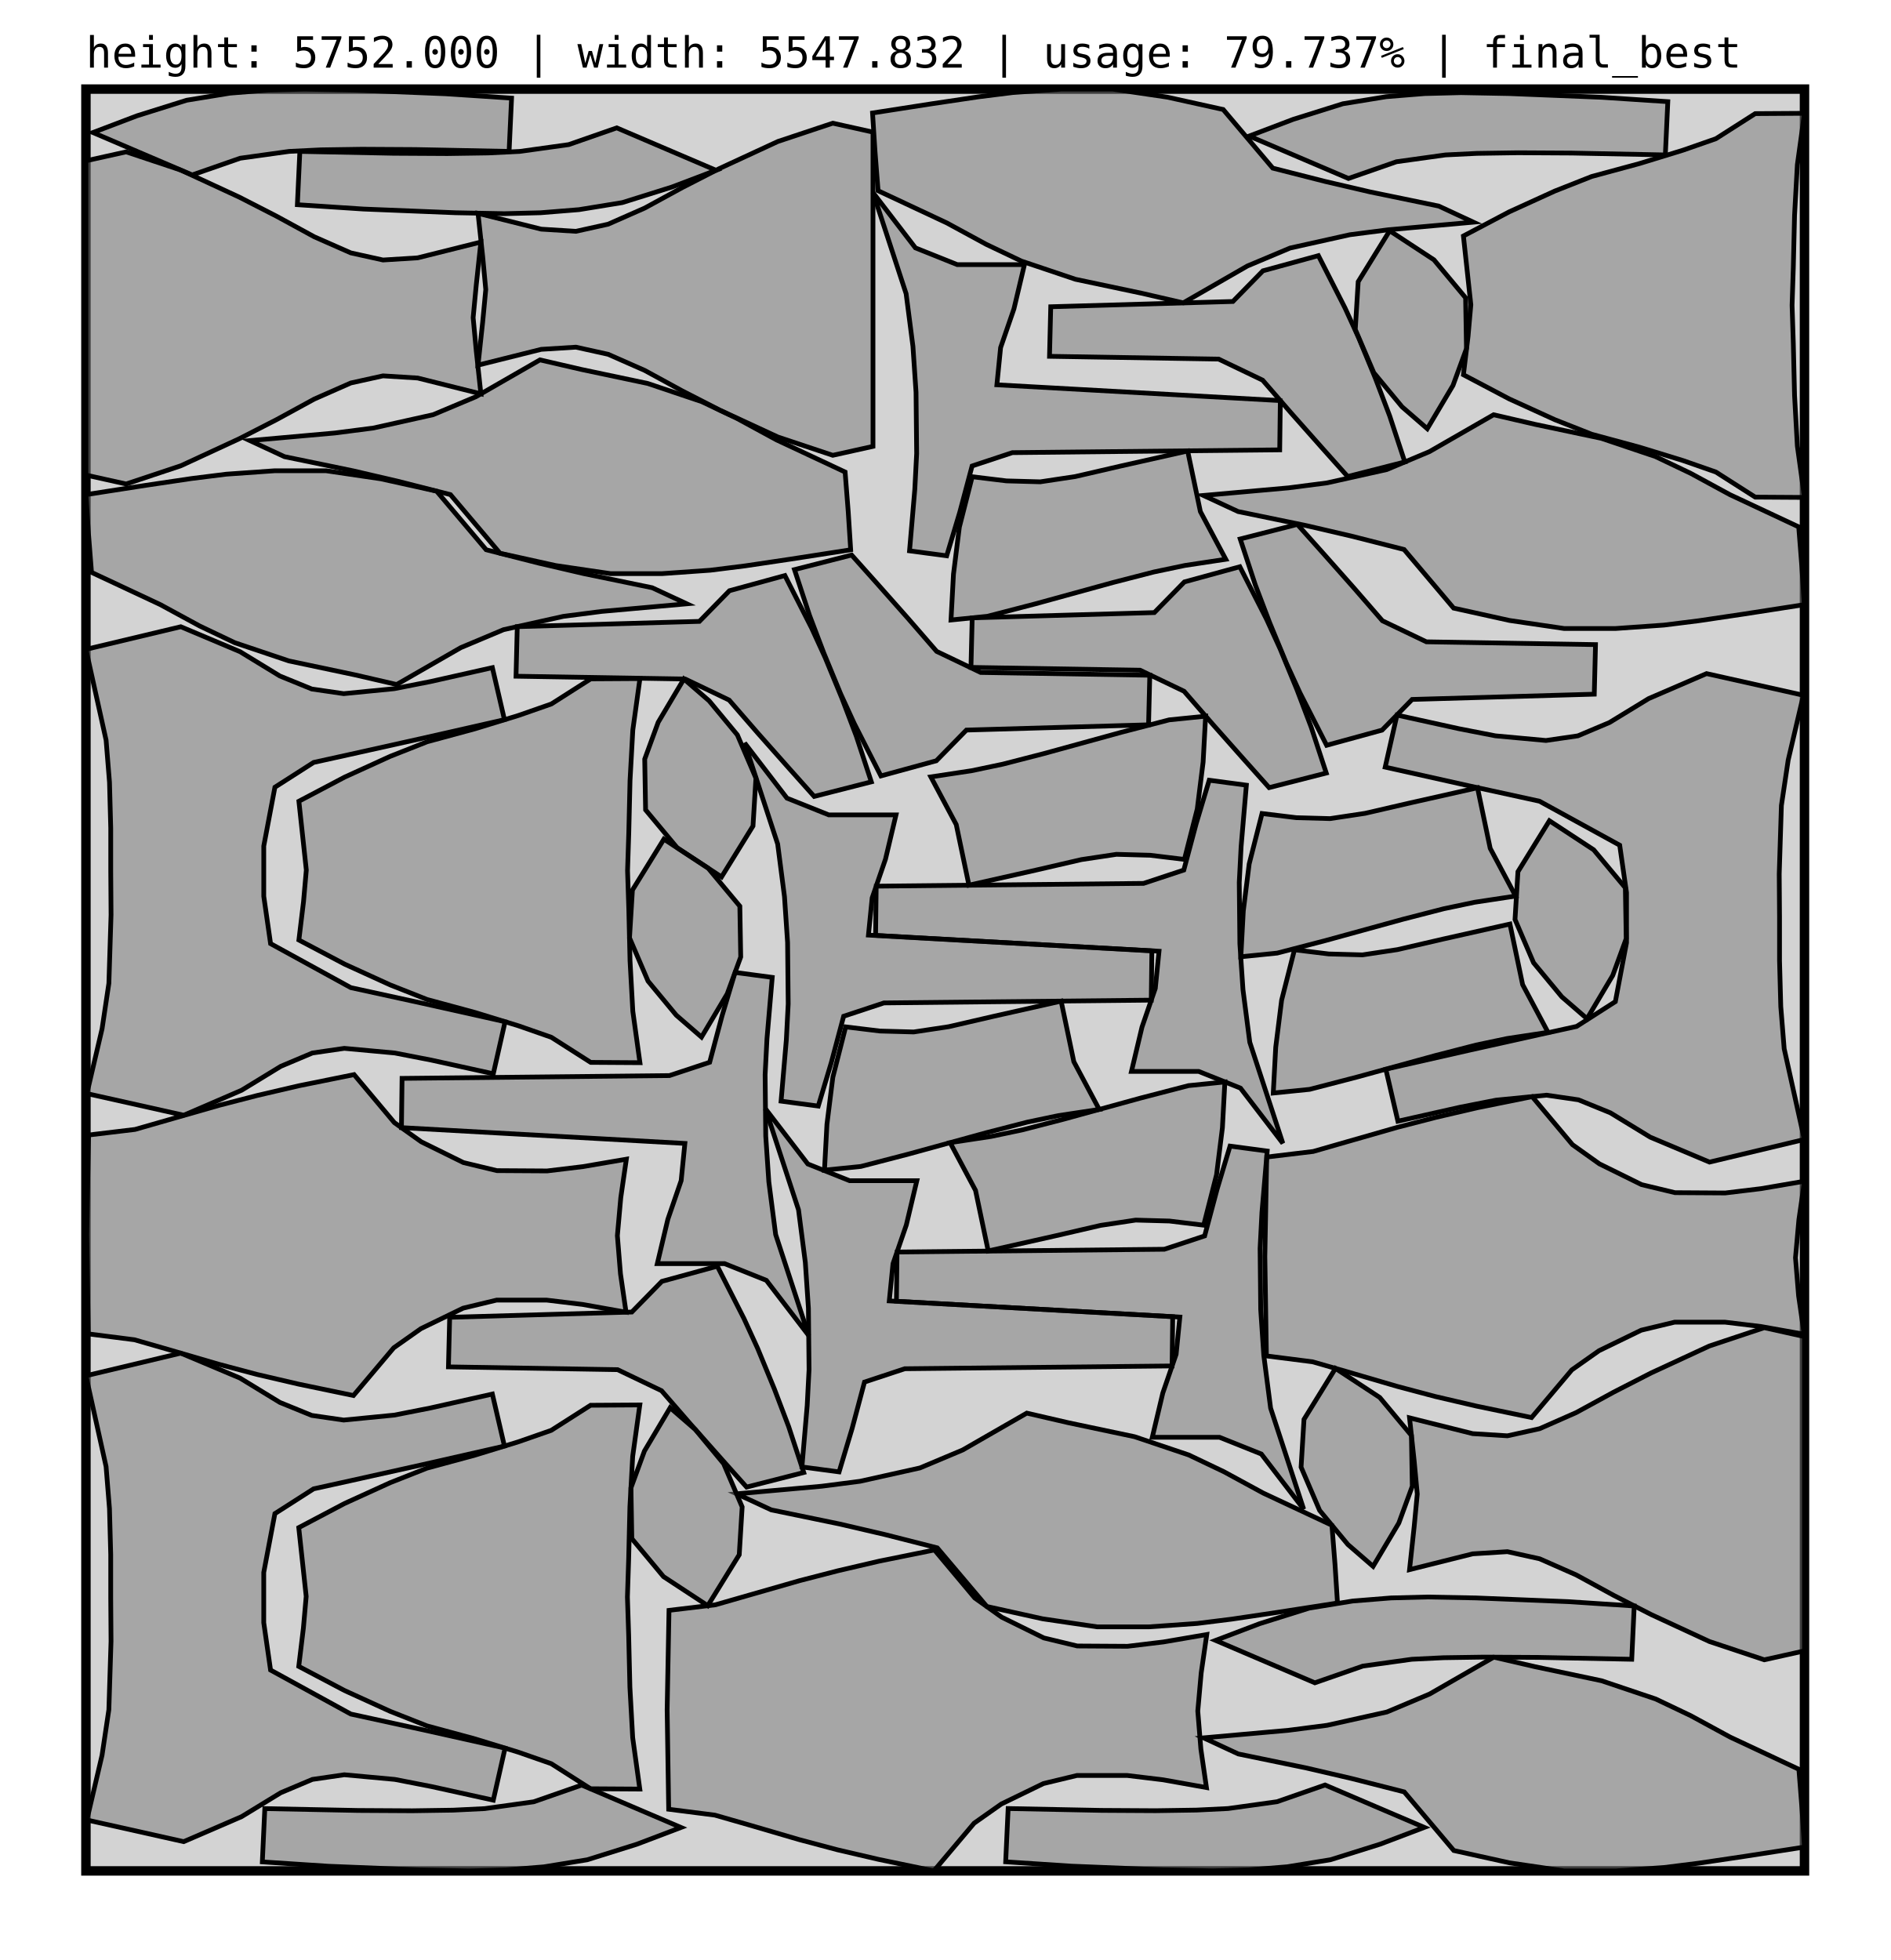
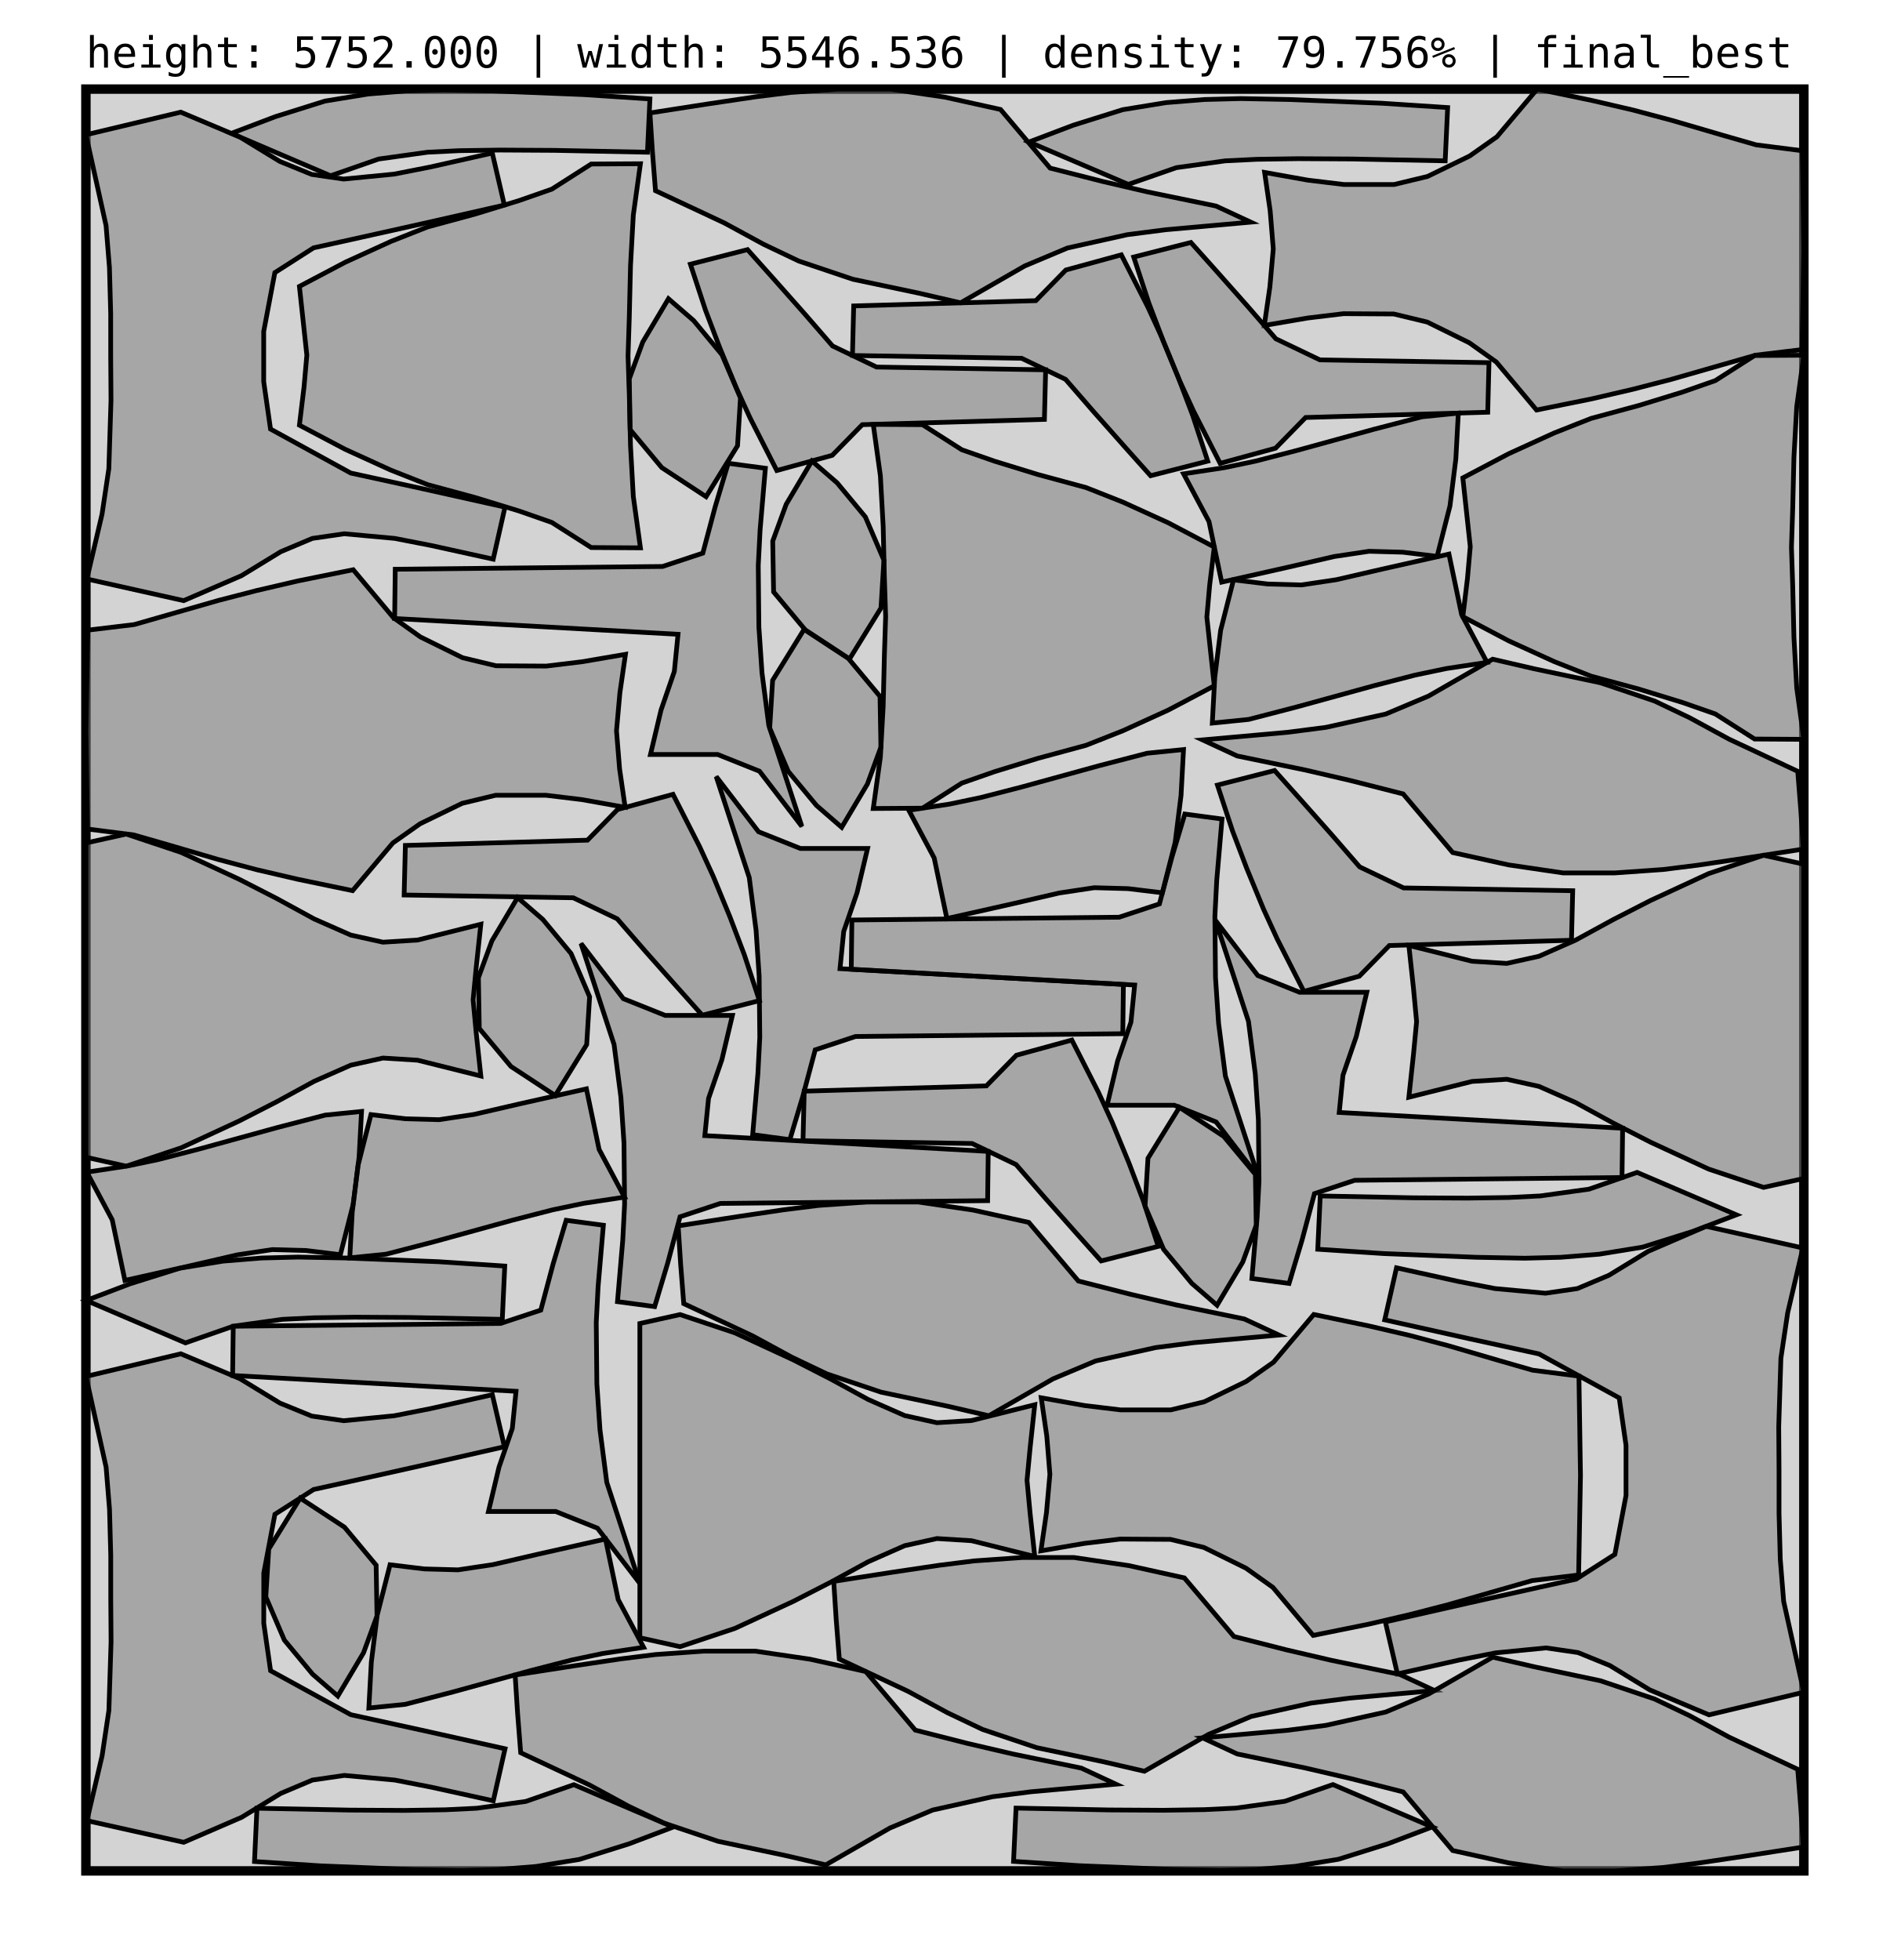
- <svg xmlns="http://www.w3.org/2000/svg" xmlns:xlink="http://www.w3.org/1999/xlink" viewBox="-277.392 -287.6 6102.615 6327.2">
-   <g id="bin_0">
-     <path d="M0,0 L5547.832,0 L5547.832,5752 L0,5752 z" fill="#D3D3D3" stroke="black" stroke-width="30.513" />
+ <svg xmlns="http://www.w3.org/2000/svg" xmlns:xlink="http://www.w3.org/1999/xlink" viewBox="-277.327 -287.6 6101.19 6327.2">
+   <g id="container_0">
+     <path d="M0,0 L5546.536,0 L5546.536,5752 L0,5752 z" fill="#D3D3D3" stroke="black" stroke-width="30.506" />
+     <path d="M0,0 L5546.536,0 L5546.536,5752 L0,5752 z" fill="none" stroke="black" stroke-dasharray="15.253 30.506" stroke-linecap="round" stroke-linejoin="round" stroke-opacity="0.3" stroke-width="7.626" />
  </g>
  <g id="items">
    <defs>
      <g id="item_0">
-         <path d="M0,0 L-5,-321 L1,-642 L151,-660 L259,-691 L423,-738 L547,-770 L680,-801 L858,-837 L988,-682 L1075,-620 L1211,-553 L1319,-527 L1481,-526 L1597,-540 L1737,-564 L1719,-440 L1708,-317 L1718,-194 L1736,-70 L1596,-95 L1480,-109 L1318,-109 L1210,-83 L1074,-17 L986,45 L856,199 L678,162 L545,131 L421,98 L257,50 L149,19 z" fill="#7A7A7A" fill-opacity="0.5" fill-rule="nonzero" stroke="black" stroke-width="15.257" />
-       </g>
+         <path d="M0,0 L-5,-321 L1,-642 L151,-660 L259,-691 L423,-738 L547,-770 L680,-801 L858,-837 L988,-682 L1075,-620 L1211,-553 L1319,-527 L1481,-526 L1597,-540 L1737,-564 L1719,-440 L1708,-317 L1718,-194 L1736,-70 L1596,-95 L1480,-109 L1318,-109 L1210,-83 L1074,-17 L986,45 L856,199 L678,162 L545,131 L421,98 L257,50 L149,19 z" fill="#7A7A7A" fill-opacity="0.5" fill-rule="nonzero" stroke="black" stroke-width="15.253" />
+       </g>
+       <path d="M0,0 L-5,-321 L1,-642 L151,-660 L552.124,-775.137 L858,-837 L988,-682 L1075,-620 L1211,-553 L1319,-527 L1481,-526 L1597,-540 L1737,-564 L1719,-440 L1708,-317 L1718,-194 L1736,-70 L1596,-95 L1480,-109 L1318,-109 L1210,-83 L1074,-17 L986,45 L856,199 L549.109,135.208 L149,19 z" fill="none" id="cd_shape_0" stroke="black" stroke-dasharray="15.253 30.506" stroke-linecap="round" stroke-linejoin="round" stroke-opacity="0.3" stroke-width="7.626" />
      <g id="item_1">
-         <path d="M0,0 L8,-148 L26.962,-299.698 L68.443,-462.432 L179,-449 L288,-446 L401,-463 L548,-497 L764.016,-545.562 L805,-350 L887,-196 L755,-176 L655,-155 L523,-121 L272,-52 L117.453,-11.877 z" fill="#7A7A7A" fill-opacity="0.5" fill-rule="nonzero" stroke="black" stroke-width="15.257" />
-       </g>
+         <path d="M0,0 L8,-148 L26.962,-299.698 L68.443,-462.432 L179,-449 L288,-446 L401,-463 L548,-497 L764.016,-545.562 L805,-350 L887,-196 L755,-176 L655,-155 L523,-121 L272,-52 L117.453,-11.877 z" fill="#7A7A7A" fill-opacity="0.5" fill-rule="nonzero" stroke="black" stroke-width="15.253" />
+       </g>
+       <path d="M0,0 L8,-148 L26.962,-299.698 L68.443,-462.432 L179,-449 L288,-446 L401,-463 L763.736,-546.898 L805,-350 L887,-196 L755,-176 L655,-155 L523,-121 L272,-52 L117.453,-11.877 z" fill="none" id="cd_shape_1" stroke="black" stroke-dasharray="15.253 30.506" stroke-linecap="round" stroke-linejoin="round" stroke-opacity="0.3" stroke-width="7.626" />
      <g id="item_2">
-         <path d="M-159,-185 L-328,-228 L-474,-262 L-694.846,-307.571 L-806.645,-359.478 L-532,-384 L-408,-400 L-215,-443 L-77,-501 L130,-620 L264,-589 L477.872,-543.849 L652.512,-485.042 L766,-431 L893,-362 L1115,-258 L1125,-131 L1133,-7 L940,23 L792,45 L680,59 L524,70 L357.526,70 L181,44 L0.953,4.182 z" fill="#7A7A7A" fill-opacity="0.5" fill-rule="nonzero" stroke="black" stroke-width="15.257" />
-       </g>
+         <path d="M-159,-185 L-328,-228 L-474,-262 L-694.846,-307.571 L-806.645,-359.478 L-532,-384 L-408,-400 L-215,-443 L-77,-501 L130,-620 L264,-589 L477.872,-543.849 L652.512,-485.042 L766,-431 L893,-362 L1115,-258 L1125,-131 L1133,-7 L940,23 L792,45 L680,59 L524,70 L357.526,70 L181,44 L0.953,4.182 z" fill="#7A7A7A" fill-opacity="0.5" fill-rule="nonzero" stroke="black" stroke-width="15.253" />
+       </g>
+       <path d="M-159,-185 L-474,-262 L-694.846,-307.571 L-806.645,-359.478 L-532,-384 L-408,-400 L-215,-443 L-77,-501 L130,-620 L264,-589 L477.872,-543.849 L652.512,-485.042 L766,-431 L893,-362 L1115,-258 L1134.742,-7.271 L731.98,55.335 L524,70 L357.526,70 L181,44 L0.953,4.182 z" fill="none" id="cd_shape_2" stroke="black" stroke-dasharray="15.253 30.506" stroke-linecap="round" stroke-linejoin="round" stroke-opacity="0.3" stroke-width="7.626" />
      <g id="item_3">
-         <path d="M0,0 L8,-172 L309,-166 L484,-165 L616,-167 L718,-172 L876,-194 L1031,-248 L1351.455,-111.097 L1209,-57 L1048.971,-6.821 L909,16 L785,26 L668,29 L511,26 L213,14 z" fill="#7A7A7A" fill-opacity="0.5" fill-rule="nonzero" stroke="black" stroke-width="15.257" />
-       </g>
+         <path d="M0,0 L8,-172 L309,-166 L484,-165 L616,-167 L718,-172 L876,-194 L1031,-248 L1351.455,-111.097 L1209,-57 L1048.971,-6.821 L909,16 L785,26 L668,29 L511,26 L213,14 z" fill="#7A7A7A" fill-opacity="0.5" fill-rule="nonzero" stroke="black" stroke-width="15.253" />
+       </g>
+       <path d="M0,0 L8,-172 L309,-166 L484,-165 L616,-167 L718,-172 L876,-194 L1031,-248 L1351.455,-111.097 L1209,-57 L1048.971,-6.821 L909,16 L732.514,30.233 L511,26 L213,14 z" fill="none" id="cd_shape_3" stroke="black" stroke-dasharray="15.253 30.506" stroke-linecap="round" stroke-linejoin="round" stroke-opacity="0.3" stroke-width="7.626" />
      <g id="item_4">
-         <path d="M0,0 L33.96,-142.915 L77,-268 L89,-388 L-826,-439 L-824,-598 L39,-607 L169,-650 L209,-800 L251,-940 L371,-924 L354,-726 L348,-610 L350,-412 L360,-264 L382,-94 L488.691,232.113 L352,54 L217,0 z" fill="#7A7A7A" fill-opacity="0.5" fill-rule="nonzero" stroke="black" stroke-width="15.257" />
-       </g>
+         <path d="M0,0 L33.96,-142.915 L77,-268 L89,-388 L-826,-439 L-824,-598 L39,-607 L169,-650 L209,-800 L251,-940 L371,-924 L354,-726 L348,-610 L350,-412 L360,-264 L382,-94 L488.691,232.113 L352,54 L217,0 z" fill="#7A7A7A" fill-opacity="0.5" fill-rule="nonzero" stroke="black" stroke-width="15.253" />
+       </g>
+       <path d="M0,0 L33.96,-142.915 L77,-268 L89,-388 L-826,-439 L-824,-598 L39,-607 L169,-650 L246.494,-940.601 L371,-924 L354,-726 L348,-610 L350,-412 L360,-264 L382,-94 L488.691,232.113 L352,54 L217,0 z" fill="none" id="cd_shape_4" stroke="black" stroke-dasharray="15.253 30.506" stroke-linecap="round" stroke-linejoin="round" stroke-opacity="0.3" stroke-width="7.626" />
      <g id="item_5">
-         <path d="M0,-7.222 L129.8,-36.067 L306.885,22.962 L495,110 L616,172 L737,238 L855,290 L959,313 L1071,306 L1275,255 L1260,394 L1250,499 L1260,606 L1275,745 L1071,694 L959,687 L855,710 L737,762 L616,828 L495,890 L306.885,977.038 L129.8,1036.067 L0,1007.222 z" fill="#7A7A7A" fill-opacity="0.5" fill-rule="nonzero" stroke="black" stroke-width="15.257" />
-       </g>
+         <path d="M0,-7.222 L129.8,-36.067 L306.885,22.962 L495,110 L616,172 L737,238 L855,290 L959,313 L1071,306 L1275,255 L1260,394 L1250,499 L1260,606 L1275,745 L1071,694 L959,687 L855,710 L737,762 L616,828 L495,890 L306.885,977.038 L129.8,1036.067 L0,1007.222 z" fill="#7A7A7A" fill-opacity="0.5" fill-rule="nonzero" stroke="black" stroke-width="15.253" />
+       </g>
+       <path d="M0,-7.222 L129.8,-36.067 L306.885,22.962 L543.328,132.361 L737,238 L855,290 L959,313 L1071,306 L1275,255 L1250,499 L1275,745 L1071,694 L959,687 L855,710 L737,762 L543.328,867.639 L306.885,977.038 L129.8,1036.067 L0,1007.222 z" fill="none" id="cd_shape_5" stroke="black" stroke-dasharray="15.253 30.506" stroke-linecap="round" stroke-linejoin="round" stroke-opacity="0.3" stroke-width="7.626" />
      <g id="item_6">
-         <path d="M0,0 L-4,-123 L-8,-291 L-17,-454 L-40,-620 L119,-619 L246,-538 L352,-501 L492,-458 L647,-416 L766,-369 L913,-302 L1061,-224 L1046,-100 L1037,2 L1061,224 L913,302 L766,369 L647,416 L492,458 L352,501 L246,538 L119,619 L-40,620 L-17,454 L-8,291 L-4,123 z" fill="#7A7A7A" fill-opacity="0.5" fill-rule="nonzero" stroke="black" stroke-width="15.257" />
-       </g>
+         <path d="M0,0 L-4,-123 L-8,-291 L-17,-454 L-40,-620 L119,-619 L246,-538 L352,-501 L492,-458 L647,-416 L766,-369 L913,-302 L1061,-224 L1046,-100 L1037,2 L1061,224 L913,302 L766,369 L647,416 L492,458 L352,501 L246,538 L119,619 L-40,620 L-17,454 L-8,291 L-4,123 z" fill="#7A7A7A" fill-opacity="0.5" fill-rule="nonzero" stroke="black" stroke-width="15.253" />
+       </g>
+       <path d="M0,0 L-4,-123 L-8,-291 L-17,-454 L-40,-620 L119,-619 L246,-538 L352,-501 L492,-458 L686.164,-405.388 L913,-302 L1061,-224 L1037,2 L1061,224 L913,302 L686.164,405.388 L492,458 L352,501 L246,538 L119,619 L-40,620 L-17,454 L-8,291 L-4,123 z" fill="none" id="cd_shape_6" stroke="black" stroke-dasharray="15.253 30.506" stroke-linecap="round" stroke-linejoin="round" stroke-opacity="0.3" stroke-width="7.626" />
      <g id="item_7">
-         <path d="M-76,-85 L-178,-200 L-270,-306 L-412,-374 L-958,-383 L-954,-543 L-366,-560 L-269,-659 L-90,-708 L-4,-539 L40,-443 L94,-312 L140.238,-190.317 L189,-42 L4.524,5.06 z" fill="#7A7A7A" fill-opacity="0.5" fill-rule="nonzero" stroke="black" stroke-width="15.257" />
-       </g>
+         <path d="M-76,-85 L-178,-200 L-270,-306 L-412,-374 L-958,-383 L-954,-543 L-366,-560 L-269,-659 L-90,-708 L-4,-539 L40,-443 L94,-312 L140.238,-190.317 L189,-42 L4.524,5.06 z" fill="#7A7A7A" fill-opacity="0.5" fill-rule="nonzero" stroke="black" stroke-width="15.253" />
+       </g>
+       <path d="M3.998,5.194 L-178,-200 L-270,-306 L-412,-374 L-958,-383 L-954,-543 L-366,-560 L-269,-659 L-90,-708 L19.308,-493.196 L124.789,-237.307 L189,-42 z" fill="none" id="cd_shape_7" stroke="black" stroke-dasharray="15.253 30.506" stroke-linecap="round" stroke-linejoin="round" stroke-opacity="0.3" stroke-width="7.626" />
      <g id="item_8">
-         <path d="M-135.874,-80.448 L-238.053,-203.063 L-240.878,-366.933 L-197.361,-485.881 L-114.328,-625.618 L-32.885,-555.034 L58.286,-445 L118.143,-305.333 L108.699,-151.084 L7.114,13.387 z" fill="#7A7A7A" fill-opacity="0.5" fill-rule="nonzero" stroke="black" stroke-width="15.257" />
-       </g>
+         <path d="M-135.874,-80.448 L-238.053,-203.063 L-240.878,-366.933 L-197.361,-485.881 L-114.328,-625.618 L-32.885,-555.034 L58.286,-445 L118.143,-305.333 L108.699,-151.084 L7.114,13.387 z" fill="#7A7A7A" fill-opacity="0.5" fill-rule="nonzero" stroke="black" stroke-width="15.253" />
+       </g>
+       <path d="M-135.874,-80.448 L-238.053,-203.063 L-240.878,-366.933 L-197.361,-485.881 L-114.328,-625.618 L-32.885,-555.034 L58.286,-445 L118.143,-305.333 L108.699,-151.084 L7.114,13.387 z" fill="none" id="cd_shape_8" stroke="black" stroke-dasharray="15.253 30.506" stroke-linecap="round" stroke-linejoin="round" stroke-opacity="0.3" stroke-width="7.626" />
      <g id="item_9">
-         <path d="M-175.389,-72.48 L-304,-151 L-407,-193 L-510,-208 L-673,-192 L-790,-169 L-990,-124 L-1029,-292 L-760,-353 L-531,-404 L-413,-430 L-288,-510 L-252,-700 L-252,-862 L-274,-1015 L-533,-1157 L-762,-1207 L-1031,-1267 L-993,-1435 L-793,-1391 L-675,-1368 L-512,-1353 L-409,-1368 L-307,-1411 L-180.412,-1488.285 L6.422,-1568.919 L319,-1499 L270,-1290 L248,-1143 L241,-922 L242,-782 L242,-642 L246,-494 L257,-358 L322,-65 L15.848,8.041 z" fill="#7A7A7A" fill-opacity="0.5" fill-rule="nonzero" stroke="black" stroke-width="15.257" />
-       </g>
+         <path d="M-175.389,-72.48 L-304,-151 L-407,-193 L-510,-208 L-673,-192 L-790,-169 L-990,-124 L-1029,-292 L-760,-353 L-531,-404 L-413,-430 L-288,-510 L-252,-700 L-252,-862 L-274,-1015 L-533,-1157 L-762,-1207 L-1031,-1267 L-993,-1435 L-793,-1391 L-675,-1368 L-512,-1353 L-409,-1368 L-307,-1411 L-180.412,-1488.285 L6.422,-1568.919 L319,-1499 L270,-1290 L248,-1143 L241,-922 L242,-782 L242,-642 L246,-494 L257,-358 L322,-65 L15.848,8.041 z" fill="#7A7A7A" fill-opacity="0.5" fill-rule="nonzero" stroke="black" stroke-width="15.253" />
+       </g>
+       <path d="M-175.389,-72.48 L-304,-151 L-407,-193 L-510,-208 L-673,-192 L-790,-169 L-990,-124 L-1029,-292 L-675.608,-372.137 L-413,-430 L-288,-510 L-252,-700 L-252,-862 L-274,-1015 L-533,-1157 L-1031.273,-1265.793 L-993,-1435 L-675,-1368 L-512,-1353 L-409,-1368 L-307,-1411 L-180.412,-1488.285 L6.422,-1568.919 L319,-1499 L270,-1290 L248,-1143 L241,-922 L246,-494 L257,-358 L322,-65 L15.848,8.041 z" fill="none" id="cd_shape_9" stroke="black" stroke-dasharray="15.253 30.506" stroke-linecap="round" stroke-linejoin="round" stroke-opacity="0.3" stroke-width="7.626" />
    </defs>
-     <use transform="translate(5225.262 3455.815), rotate(0)" xlink:href="#item_9">
- </use>
-     <use transform="translate(322.0823 1743.645), rotate(-180)" xlink:href="#item_9">
- </use>
-     <use transform="translate(322.0264 4088.604), rotate(-180)" xlink:href="#item_9">
- </use>
-     <use transform="translate(3810.782 4089.52), rotate(0)" xlink:href="#item_0">
- </use>
-     <use transform="translate(7.60907 4018.389), rotate(0)" xlink:href="#item_0">
- </use>
-     <use transform="translate(1881.261 5552.913), rotate(0)" xlink:href="#item_0">
- </use>
-     <use transform="translate(4414.185 1671.288), rotate(0)" xlink:href="#item_2">
- </use>
-     <use transform="translate(2907.274 4894.17), rotate(0)" xlink:href="#item_2">
- </use>
-     <use transform="translate(4414.731 5681.971), rotate(0)" xlink:href="#item_2">
- </use>
-     <use transform="translate(3672.273 70.1194), rotate(-180)" xlink:href="#item_2">
- </use>
-     <use transform="translate(1133.057 1302.126), rotate(-180)" xlink:href="#item_2">
- </use>
-     <use transform="translate(1335.763 1494.159), rotate(0)" xlink:href="#item_2">
- </use>
-     <use transform="translate(0.0004882812 238.7391), rotate(0)" xlink:href="#item_5">
- </use>
-     <use transform="translate(5547.82 5034.446), rotate(-180)" xlink:href="#item_5">
- </use>
-     <use transform="translate(2540.759 1146.118), rotate(-180)" xlink:href="#item_5">
- </use>
-     <use transform="translate(1748.043 4867.811), rotate(-180)" xlink:href="#item_6">
- </use>
-     <use transform="translate(1748.45 2522.952), rotate(-180)" xlink:href="#item_6">
- </use>
-     <use transform="translate(5507.762 698.1851), rotate(-180)" xlink:href="#item_6">
- </use>
-     <use transform="translate(3442.387 4352.17), rotate(0)" xlink:href="#item_4">
- </use>
-     <use transform="translate(1844.539 3791.576), rotate(0)" xlink:href="#item_4">
- </use>
-     <use transform="translate(3029.727 566.6145), rotate(-180)" xlink:href="#item_4">
- </use>
-     <use transform="translate(3375.138 3171.106), rotate(0)" xlink:href="#item_4">
- </use>
-     <use transform="translate(2682.346 3523.902), rotate(-180)" xlink:href="#item_4">
- </use>
-     <use transform="translate(2615.064 2343.005), rotate(-180)" xlink:href="#item_4">
- </use>
-     <use transform="translate(3915.225 1410.303), rotate(-180)" xlink:href="#item_7">
- </use>
-     <use transform="translate(3815.035 2249.909), rotate(0)" xlink:href="#item_7">
- </use>
-     <use transform="translate(4068.589 1245.635), rotate(0)" xlink:href="#item_7">
- </use>
-     <use transform="translate(2476.328 1509.202), rotate(-180)" xlink:href="#item_7">
- </use>
-     <use transform="translate(2346.403 2278.334), rotate(0)" xlink:href="#item_7">
- </use>
-     <use transform="translate(2128.238 4507.885), rotate(0)" xlink:href="#item_7">
- </use>
-     <use transform="translate(1374.057 29.14235), rotate(-180)" xlink:href="#item_3">
- </use>
-     <use transform="translate(5106.623 40.5361), rotate(-180)" xlink:href="#item_3">
- </use>
-     <use transform="translate(2969.082 5722.641), rotate(0)" xlink:href="#item_3">
- </use>
-     <use transform="translate(682.5694 373.2035), rotate(0)" xlink:href="#item_3">
- </use>
-     <use transform="translate(4998.15 4896.786), rotate(-180)" xlink:href="#item_3">
- </use>
-     <use transform="translate(569.4406 5722.873), rotate(0)" xlink:href="#item_3">
- </use>
-     <use transform="translate(3676.753 3205.082), rotate(-180)" xlink:href="#item_1">
- </use>
-     <use transform="translate(3728.229 2800.995), rotate(0)" xlink:href="#item_1">
- </use>
-     <use transform="translate(3832.908 3240.897), rotate(0)" xlink:href="#item_1">
- </use>
-     <use transform="translate(2384.145 3489.76), rotate(0)" xlink:href="#item_1">
- </use>
-     <use transform="translate(3614.524 2024.316), rotate(-180)" xlink:href="#item_1">
- </use>
-     <use transform="translate(2792.608 1713.807), rotate(0)" xlink:href="#item_1">
- </use>
-     <use transform="translate(4731.482 2375.29), rotate(-180)" xlink:href="#item_8">
- </use>
-     <use transform="translate(4215.792 470.6962), rotate(-180)" xlink:href="#item_8">
- </use>
-     <use transform="translate(2044.73 2529.89), rotate(0)" xlink:href="#item_8">
- </use>
-     <use transform="translate(2000.313 4882.412), rotate(0)" xlink:href="#item_8">
- </use>
-     <use transform="translate(1872.887 2434.659), rotate(-180)" xlink:href="#item_8">
- </use>
-     <use transform="translate(4040.86 4143.238), rotate(-180)" xlink:href="#item_8">
+     <use transform="translate(322.2433 4090.724), rotate(-180)" xlink:href="#item_9">
+ </use>
+     <use transform="translate(322.0488 82.47101), rotate(-180)" xlink:href="#item_9">
+ </use>
+     <use transform="translate(5224.355 5240.121), rotate(0)" xlink:href="#item_9">
+ </use>
+     <use transform="translate(4820.315 4154.749), rotate(-180)" xlink:href="#item_0">
+ </use>
+     <use transform="translate(5.043274 2388.61), rotate(0)" xlink:href="#item_0">
+ </use>
+     <use transform="translate(5541.492 199.0082), rotate(-180)" xlink:href="#item_0">
+ </use>
+     <use transform="translate(2518.753 5112.543), rotate(-180)" xlink:href="#item_2">
+ </use>
+     <use transform="translate(3547.391 4810.278), rotate(-180)" xlink:href="#item_2">
+ </use>
+     <use transform="translate(4411.775 5681.994), rotate(0)" xlink:href="#item_2">
+ </use>
+     <use transform="translate(3045.168 3662.702), rotate(-180)" xlink:href="#item_2">
+ </use>
+     <use transform="translate(2953.956 70.00453), rotate(-180)" xlink:href="#item_2">
+ </use>
+     <use transform="translate(4411.769 2460.373), rotate(0)" xlink:href="#item_2">
+ </use>
+     <use transform="translate(0.1092224 2440.953), rotate(0)" xlink:href="#item_5">
+ </use>
+     <use transform="translate(1788.444 3992.113), rotate(0)" xlink:href="#item_5">
+ </use>
+     <use transform="translate(5546.212 3509.438), rotate(-180)" xlink:href="#item_5">
+ </use>
+     <use transform="translate(2582.019 1702.35), rotate(0)" xlink:href="#item_6">
+ </use>
+     <use transform="translate(1750.313 860.9586), rotate(-180)" xlink:href="#item_6">
+ </use>
+     <use transform="translate(5506.489 1479.107), rotate(-180)" xlink:href="#item_6">
+ </use>
+     <use transform="translate(2523.657 2451.396), rotate(-180)" xlink:href="#item_4">
+ </use>
+     <use transform="translate(1822.741 2148.029), rotate(0)" xlink:href="#item_4">
+ </use>
+     <use transform="translate(1299.685 4591.696), rotate(0)" xlink:href="#item_4">
+ </use>
+     <use transform="translate(2087.235 2990.324), rotate(-180)" xlink:href="#item_4">
+ </use>
+     <use transform="translate(4135.419 2915.58), rotate(-180)" xlink:href="#item_4">
+ </use>
+     <use transform="translate(3296.975 3280.282), rotate(0)" xlink:href="#item_4">
+ </use>
+     <use transform="translate(3432.86 1243.001), rotate(0)" xlink:href="#item_7">
+ </use>
+     <use transform="translate(3273.179 3777.845), rotate(0)" xlink:href="#item_7">
+ </use>
+     <use transform="translate(3842.244 2204.772), rotate(-180)" xlink:href="#item_7">
+ </use>
+     <use transform="translate(3571.918 500.1434), rotate(-180)" xlink:href="#item_7">
+ </use>
+     <use transform="translate(2140.613 523.282), rotate(-180)" xlink:href="#item_7">
+ </use>
+     <use transform="translate(1985.444 2984.598), rotate(0)" xlink:href="#item_7">
+ </use>
+     <use transform="translate(3977.109 3745.113), rotate(0)" xlink:href="#item_3">
+ </use>
+     <use transform="translate(4396.505 59.64007), rotate(-180)" xlink:href="#item_3">
+ </use>
+     <use transform="translate(2994.957 5721.227), rotate(0)" xlink:href="#item_3">
+ </use>
+     <use transform="translate(544.3018 5721.683), rotate(0)" xlink:href="#item_3">
+ </use>
+     <use transform="translate(1352.32 3799.454), rotate(-180)" xlink:href="#item_3">
+ </use>
+     <use transform="translate(1820.998 31.80572), rotate(-180)" xlink:href="#item_3">
+ </use>
+     <use transform="translate(3543.729 2132.068), rotate(-180)" xlink:href="#item_1">
+ </use>
+     <use transform="translate(913.4943 5226.155), rotate(0)" xlink:href="#item_1">
+ </use>
+     <use transform="translate(889.9701 3300.274), rotate(-180)" xlink:href="#item_1">
+ </use>
+     <use transform="translate(3636.63 2046.67), rotate(0)" xlink:href="#item_1">
+ </use>
+     <use transform="translate(851.9143 3772.945), rotate(0)" xlink:href="#item_1">
+ </use>
+     <use transform="translate(4430.926 1046.013), rotate(-180)" xlink:href="#item_1">
+ </use>
+     <use transform="translate(1995.156 1302.415), rotate(0)" xlink:href="#item_8">
+ </use>
+     <use transform="translate(2325.807 1757.488), rotate(-180)" xlink:href="#item_8">
+ </use>
+     <use transform="translate(2458.301 1826.211), rotate(0)" xlink:href="#item_8">
+ </use>
+     <use transform="translate(3537.653 3300.398), rotate(-180)" xlink:href="#item_8">
+ </use>
+     <use transform="translate(698.9941 4561.943), rotate(-180)" xlink:href="#item_8">
+ </use>
+     <use transform="translate(1508.112 3235.544), rotate(0)" xlink:href="#item_8">
</use>
  </g>
  <g id="quality_zones" />
  <g id="optionals">
-     <g id="overlap_lines" transform="translate(0 0), rotate(0)" />
+     <g id="highlight_cd_shapes">
+       <use transform="translate(322.2433 4090.724), rotate(-180)" xlink:href="#cd_shape_9" />
+       <use transform="translate(322.0488 82.47101), rotate(-180)" xlink:href="#cd_shape_9" />
+       <use transform="translate(5224.355 5240.121), rotate(0)" xlink:href="#cd_shape_9" />
+       <use transform="translate(4820.315 4154.749), rotate(-180)" xlink:href="#cd_shape_0" />
+       <use transform="translate(5.043274 2388.61), rotate(0)" xlink:href="#cd_shape_0" />
+       <use transform="translate(5541.492 199.0082), rotate(-180)" xlink:href="#cd_shape_0" />
+       <use transform="translate(2518.753 5112.543), rotate(-180)" xlink:href="#cd_shape_2" />
+       <use transform="translate(3547.391 4810.278), rotate(-180)" xlink:href="#cd_shape_2" />
+       <use transform="translate(4411.775 5681.994), rotate(0)" xlink:href="#cd_shape_2" />
+       <use transform="translate(3045.168 3662.702), rotate(-180)" xlink:href="#cd_shape_2" />
+       <use transform="translate(2953.956 70.00453), rotate(-180)" xlink:href="#cd_shape_2" />
+       <use transform="translate(4411.769 2460.373), rotate(0)" xlink:href="#cd_shape_2" />
+       <use transform="translate(0.1092224 2440.953), rotate(0)" xlink:href="#cd_shape_5" />
+       <use transform="translate(1788.444 3992.113), rotate(0)" xlink:href="#cd_shape_5" />
+       <use transform="translate(5546.212 3509.438), rotate(-180)" xlink:href="#cd_shape_5" />
+       <use transform="translate(2582.019 1702.35), rotate(0)" xlink:href="#cd_shape_6" />
+       <use transform="translate(1750.313 860.9586), rotate(-180)" xlink:href="#cd_shape_6" />
+       <use transform="translate(5506.489 1479.107), rotate(-180)" xlink:href="#cd_shape_6" />
+       <use transform="translate(2523.657 2451.396), rotate(-180)" xlink:href="#cd_shape_4" />
+       <use transform="translate(1822.741 2148.029), rotate(0)" xlink:href="#cd_shape_4" />
+       <use transform="translate(1299.685 4591.696), rotate(0)" xlink:href="#cd_shape_4" />
+       <use transform="translate(2087.235 2990.324), rotate(-180)" xlink:href="#cd_shape_4" />
+       <use transform="translate(4135.419 2915.58), rotate(-180)" xlink:href="#cd_shape_4" />
+       <use transform="translate(3296.975 3280.282), rotate(0)" xlink:href="#cd_shape_4" />
+       <use transform="translate(3432.86 1243.001), rotate(0)" xlink:href="#cd_shape_7" />
+       <use transform="translate(3273.179 3777.845), rotate(0)" xlink:href="#cd_shape_7" />
+       <use transform="translate(3842.244 2204.772), rotate(-180)" xlink:href="#cd_shape_7" />
+       <use transform="translate(3571.918 500.1434), rotate(-180)" xlink:href="#cd_shape_7" />
+       <use transform="translate(2140.613 523.282), rotate(-180)" xlink:href="#cd_shape_7" />
+       <use transform="translate(1985.444 2984.598), rotate(0)" xlink:href="#cd_shape_7" />
+       <use transform="translate(3977.109 3745.113), rotate(0)" xlink:href="#cd_shape_3" />
+       <use transform="translate(4396.505 59.64007), rotate(-180)" xlink:href="#cd_shape_3" />
+       <use transform="translate(2994.957 5721.227), rotate(0)" xlink:href="#cd_shape_3" />
+       <use transform="translate(544.3018 5721.683), rotate(0)" xlink:href="#cd_shape_3" />
+       <use transform="translate(1352.32 3799.454), rotate(-180)" xlink:href="#cd_shape_3" />
+       <use transform="translate(1820.998 31.80572), rotate(-180)" xlink:href="#cd_shape_3" />
+       <use transform="translate(3543.729 2132.068), rotate(-180)" xlink:href="#cd_shape_1" />
+       <use transform="translate(913.4943 5226.155), rotate(0)" xlink:href="#cd_shape_1" />
+       <use transform="translate(889.9701 3300.274), rotate(-180)" xlink:href="#cd_shape_1" />
+       <use transform="translate(3636.63 2046.67), rotate(0)" xlink:href="#cd_shape_1" />
+       <use transform="translate(851.9143 3772.945), rotate(0)" xlink:href="#cd_shape_1" />
+       <use transform="translate(4430.926 1046.013), rotate(-180)" xlink:href="#cd_shape_1" />
+       <use transform="translate(1995.156 1302.415), rotate(0)" xlink:href="#cd_shape_8" />
+       <use transform="translate(2325.807 1757.488), rotate(-180)" xlink:href="#cd_shape_8" />
+       <use transform="translate(2458.301 1826.211), rotate(0)" xlink:href="#cd_shape_8" />
+       <use transform="translate(3537.653 3300.398), rotate(-180)" xlink:href="#cd_shape_8" />
+       <use transform="translate(698.9941 4561.943), rotate(-180)" xlink:href="#cd_shape_8" />
+       <use transform="translate(1508.112 3235.544), rotate(0)" xlink:href="#cd_shape_8" />
+     </g>
+     <g id="surrogates">
+       <defs />
+     </g>
+     <g id="collision_lines" />
  </g>
-   <text font-family="monospace" font-size="138.696" font-weight="500" x="0" y="-69.348">
- height: 5752.000 | width: 5547.832 | usage: 79.737% | final_best
+   <text font-family="monospace" font-size="138.663" font-weight="500" x="0" y="-69.332">
+ height: 5752.000 | width: 5546.536 | density: 79.756% | final_best
</text>
</svg>
